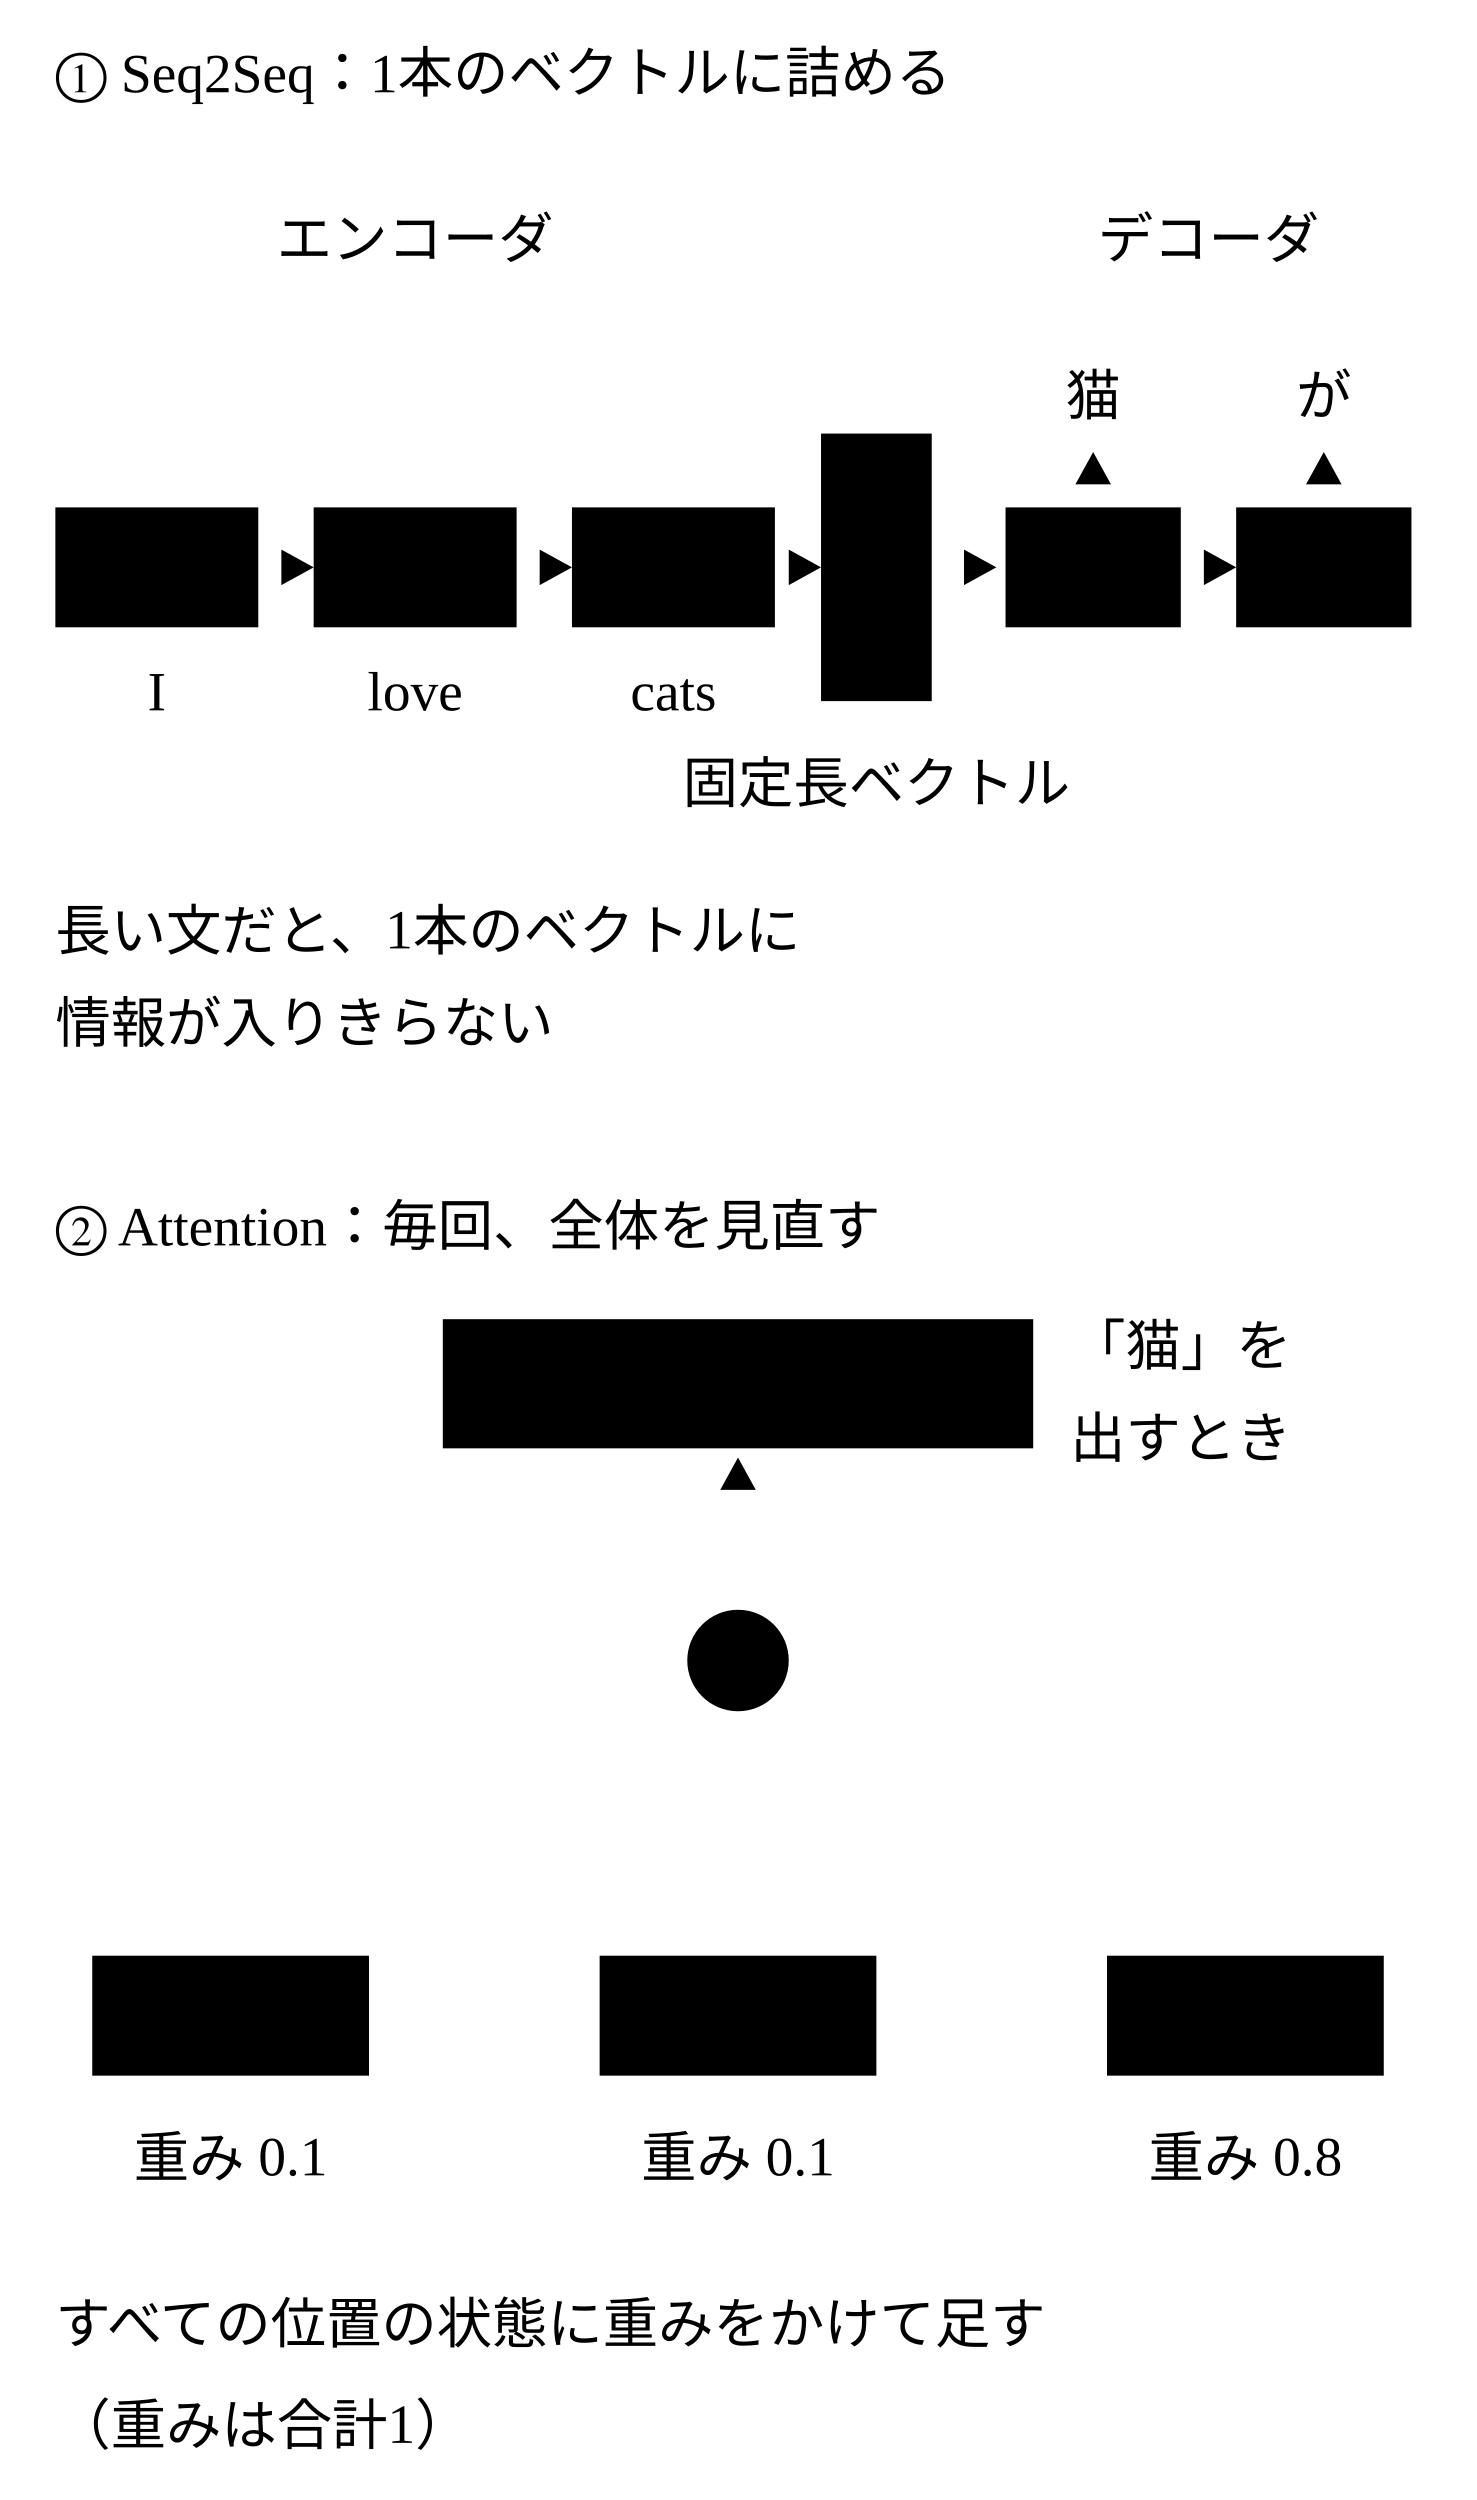
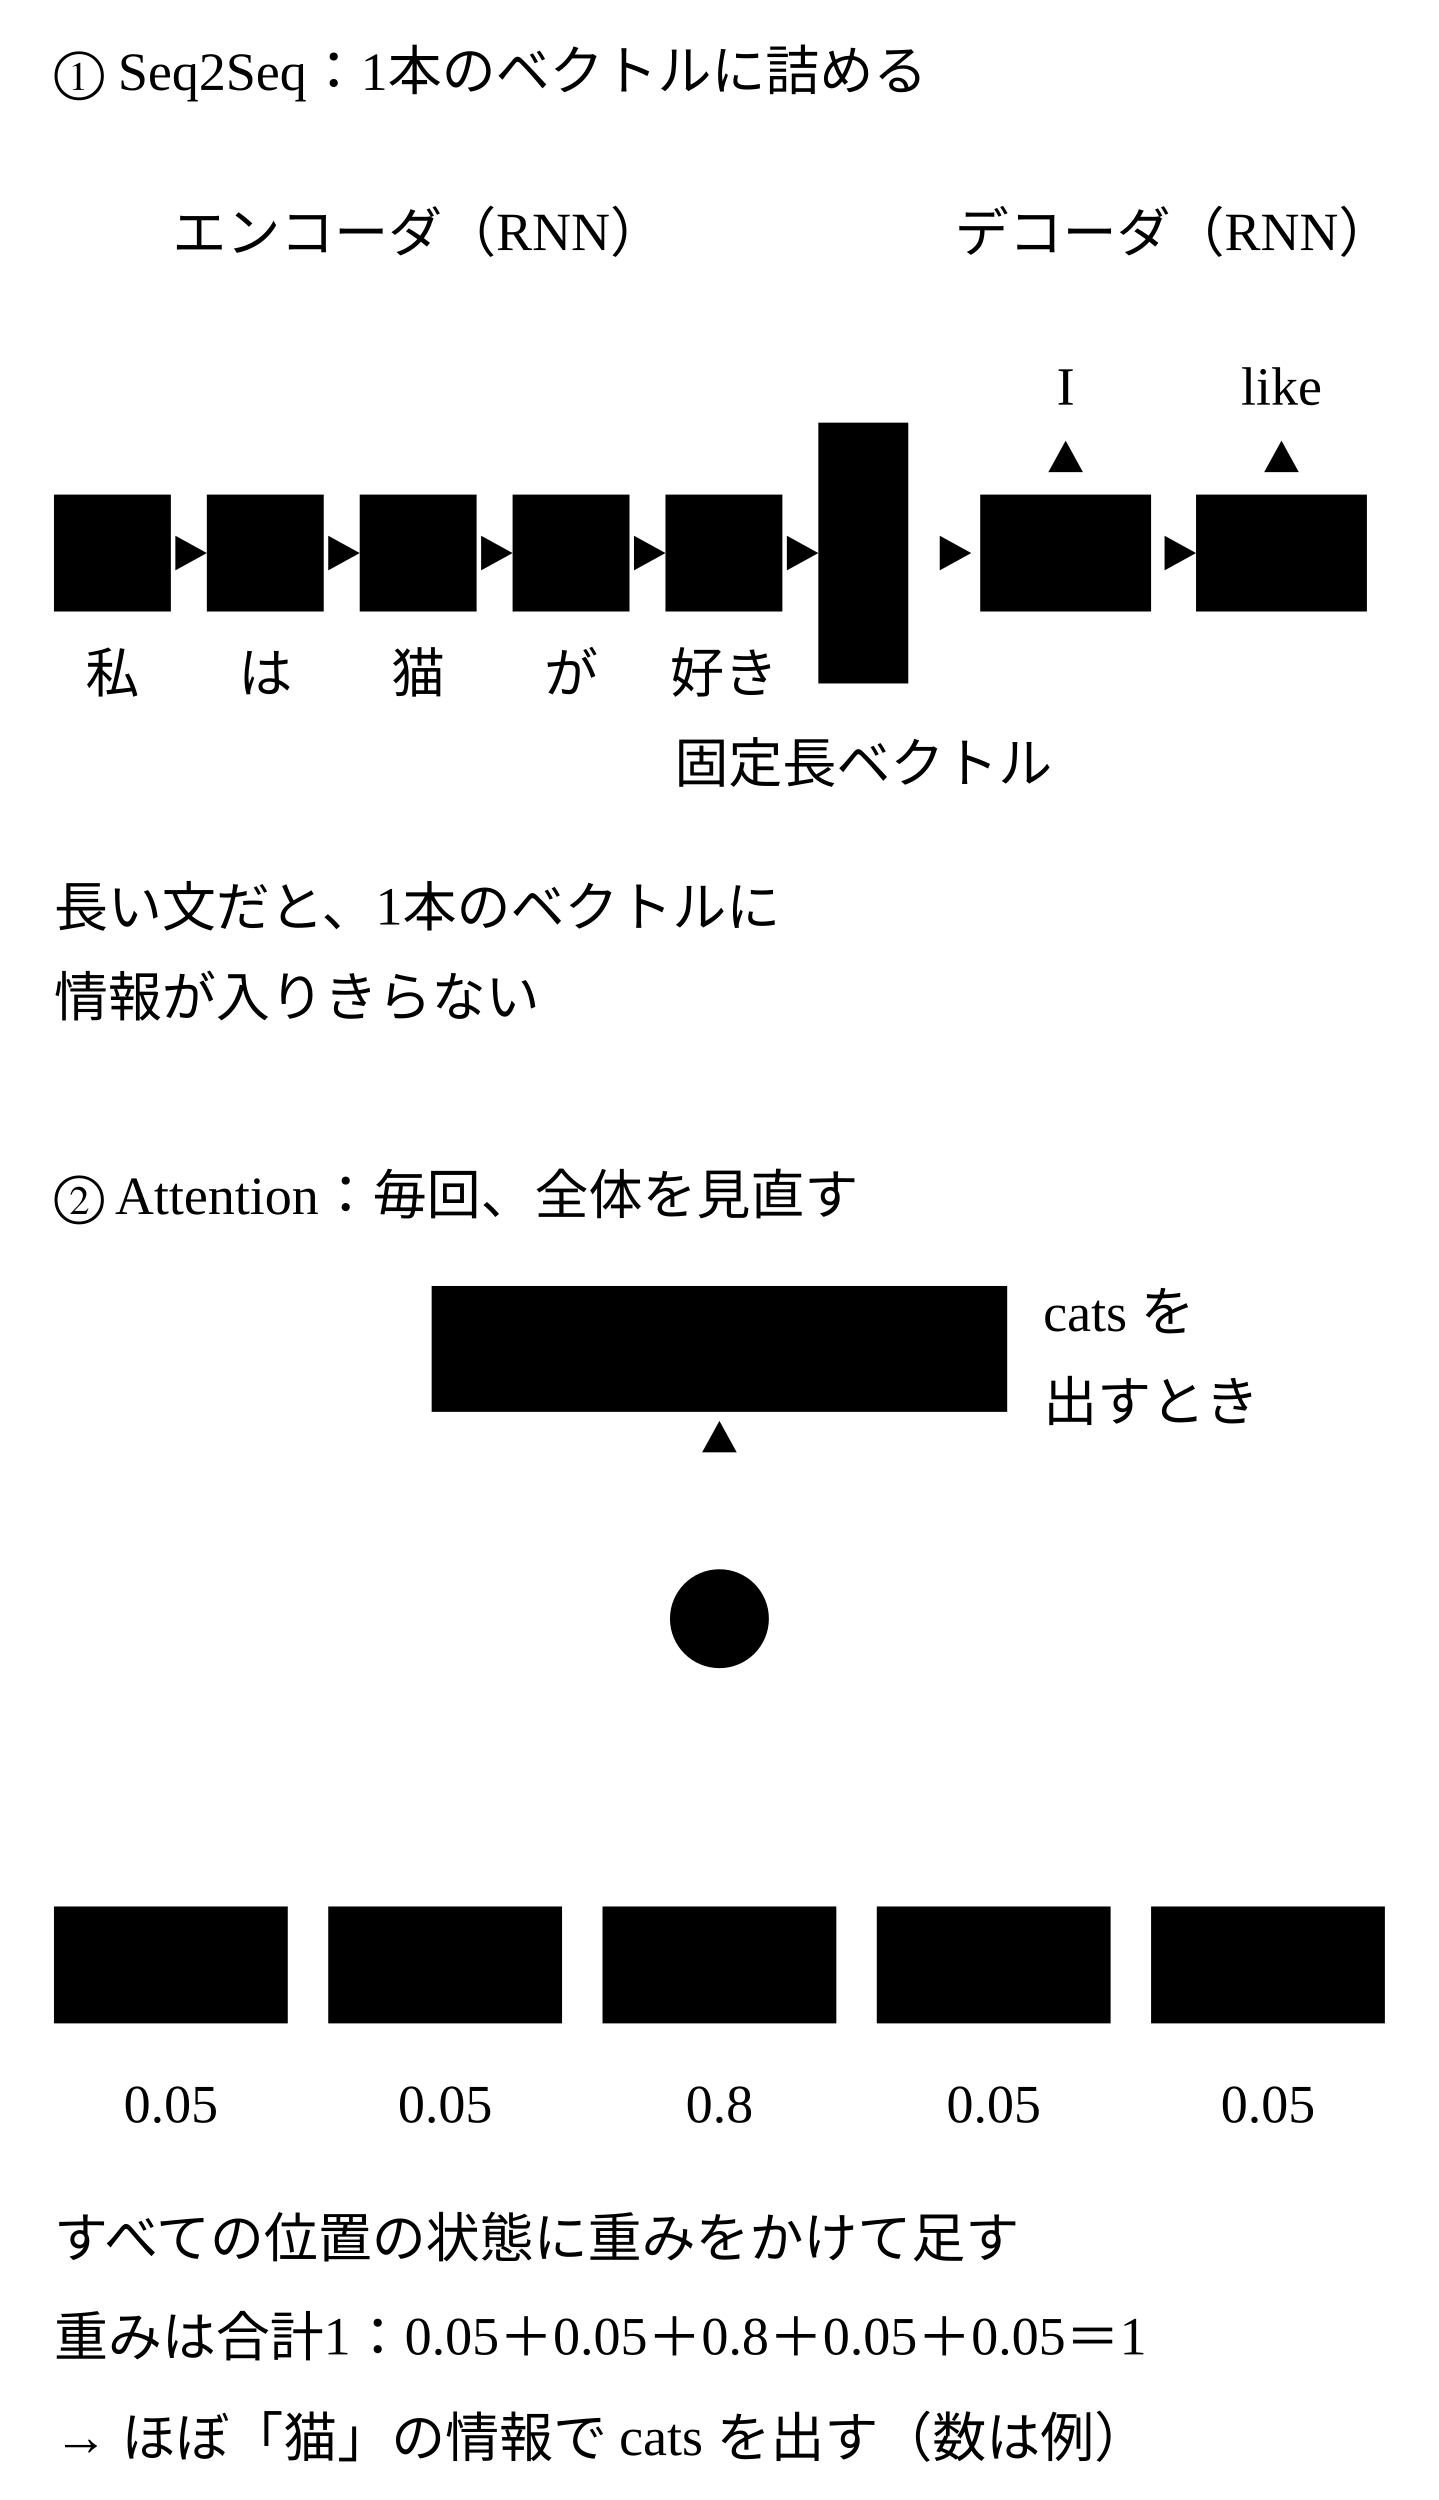
- <svg xmlns="http://www.w3.org/2000/svg" viewBox="0 0 320 542" role="img" aria-labelledby="fig-g-seq2seq-attention-t fig-g-seq2seq-attention-d">
+ <svg xmlns="http://www.w3.org/2000/svg" viewBox="0 0 320 556" role="img" aria-labelledby="fig-g-seq2seq-attention-t fig-g-seq2seq-attention-d">
  <text x="12" y="20" class="tb">① Seq2Seq：1本のベクトルに詰める</text>
-   <text x="90" y="56" class="tb" text-anchor="middle">エンコーダ</text>
-   <text x="262" y="56" class="tb" text-anchor="middle">デコーダ</text>
-   <rect x="12" y="110" width="44" height="26" class="fs sb" stroke-width="1.5" />
-   <text x="34" y="127.5" class="tm" text-anchor="middle">RNN</text>
-   <text x="34" y="154" class="tb" text-anchor="middle">I</text>
-   <rect x="68" y="110" width="44" height="26" class="fs sb" stroke-width="1.5" />
-   <text x="90" y="127.5" class="tm" text-anchor="middle">RNN</text>
-   <text x="90" y="154" class="tb" text-anchor="middle">love</text>
-   <line x1="56" y1="123" x2="68" y2="123" class="l w2" />
-   <polyline points="61,126.85 68,123 61,119.15" class="l w2" />
-   <rect x="124" y="110" width="44" height="26" class="fs sb" stroke-width="1.5" />
-   <text x="146" y="127.5" class="tm" text-anchor="middle">RNN</text>
-   <text x="146" y="154" class="tb" text-anchor="middle">cats</text>
-   <line x1="112" y1="123" x2="124" y2="123" class="l w2" />
-   <polyline points="117,126.85 124,123 117,119.15" class="l w2" />
-   <line x1="168" y1="123" x2="178" y2="123" class="l w2" />
-   <polyline points="171,126.85 178,123 171,119.15" class="l w2" />
-   <rect x="178" y="94" width="24" height="58" class="fas sa" stroke-width="1.5" />
-   <text x="190" y="174" class="tb ta" text-anchor="middle">固定長ベクトル</text>
+   <text x="93" y="56" class="tb" text-anchor="middle">エンコーダ（RNN）</text>
+   <text x="261" y="56" class="tb" text-anchor="middle">デコーダ（RNN）</text>
+   <rect x="12" y="110" width="26" height="26" class="fs sb" stroke-width="1.5" />
+   <text x="25" y="154" class="tb" text-anchor="middle">私</text>
+   <rect x="46" y="110" width="26" height="26" class="fs sb" stroke-width="1.5" />
+   <text x="59" y="154" class="tb" text-anchor="middle">は</text>
+   <line x1="38" y1="123" x2="46" y2="123" class="l w2" />
+   <polyline points="39,126.85 46,123 39,119.15" class="l w2" />
+   <rect x="80" y="110" width="26" height="26" class="fs sb" stroke-width="1.5" />
+   <text x="93" y="154" class="tb" text-anchor="middle">猫</text>
+   <line x1="72" y1="123" x2="80" y2="123" class="l w2" />
+   <polyline points="73,126.85 80,123 73,119.15" class="l w2" />
+   <rect x="114" y="110" width="26" height="26" class="fs sb" stroke-width="1.5" />
+   <text x="127" y="154" class="tb" text-anchor="middle">が</text>
+   <line x1="106" y1="123" x2="114" y2="123" class="l w2" />
+   <polyline points="107,126.85 114,123 107,119.15" class="l w2" />
+   <rect x="148" y="110" width="26" height="26" class="fs sb" stroke-width="1.5" />
+   <text x="161" y="154" class="tb" text-anchor="middle">好き</text>
+   <line x1="140" y1="123" x2="148" y2="123" class="l w2" />
+   <polyline points="141,126.85 148,123 141,119.15" class="l w2" />
+   <line x1="174" y1="123" x2="182" y2="123" class="l w2" />
+   <polyline points="175,126.85 182,123 175,119.15" class="l w2" />
+   <rect x="182" y="94" width="20" height="58" class="fas sa" stroke-width="1.5" />
+   <text x="192" y="174" class="tb ta" text-anchor="middle">固定長ベクトル</text>
  <line x1="202" y1="123" x2="216" y2="123" class="l w2" />
  <polyline points="209,126.85 216,123 209,119.15" class="l w2" />
  <rect x="218" y="110" width="38" height="26" class="fs sb" stroke-width="1.5" />
  <text x="237" y="127.5" class="tm" text-anchor="middle">RNN</text>
  <line x1="237" y1="110" x2="237" y2="98" class="l w2" />
  <polyline points="240.85,105 237,98 233.15,105" class="l w2" />
-   <text x="237" y="90" class="tb" text-anchor="middle">猫</text>
-   <rect x="268" y="110" width="38" height="26" class="fs sb" stroke-width="1.5" />
-   <text x="287" y="127.5" class="tm" text-anchor="middle">RNN</text>
-   <line x1="287" y1="110" x2="287" y2="98" class="l w2" />
-   <polyline points="290.85,105 287,98 283.15,105" class="l w2" />
-   <text x="287" y="90" class="tb" text-anchor="middle">が</text>
-   <line x1="256" y1="123" x2="268" y2="123" class="l w2" />
-   <polyline points="261,126.85 268,123 261,119.15" class="l w2" />
+   <text x="237" y="90" class="tb" text-anchor="middle">I</text>
+   <rect x="266" y="110" width="38" height="26" class="fs sb" stroke-width="1.5" />
+   <text x="285" y="127.5" class="tm" text-anchor="middle">RNN</text>
+   <line x1="285" y1="110" x2="285" y2="98" class="l w2" />
+   <polyline points="288.85,105 285,98 281.15,105" class="l w2" />
+   <text x="285" y="90" class="tb" text-anchor="middle">like</text>
+   <line x1="256" y1="123" x2="266" y2="123" class="l w2" />
+   <polyline points="259,126.85 266,123 259,119.15" class="l w2" />
  <text x="12" y="206" class="tb twn">長い文だと、1本のベクトルに</text>
  <text x="12" y="226" class="tb twn">情報が入りきらない</text>
  <line x1="12" y1="246" x2="308" y2="246" class="l sb w1" />
  <text x="12" y="270" class="tb">② Attention：毎回、全体を見直す</text>
  <rect x="96" y="286" width="128" height="28" class="fs sb" stroke-width="1.5" />
  <text x="160" y="304.5" text-anchor="middle">デコーダ</text>
-   <text x="232" y="296" class="tb">「猫」を</text>
+   <text x="232" y="296" class="tb">cats を</text>
  <text x="232" y="316" class="tb">出すとき</text>
  <circle cx="160" cy="360" r="11" class="fas sa" />
  <line x1="154" y1="360" x2="166" y2="360" class="l sa w2" />
  <line x1="160" y1="354" x2="160" y2="366" class="l sa w2" />
  <line x1="160" y1="349" x2="160" y2="316" class="l w2" />
  <polyline points="163.85,323 160,316 156.15,323" class="l w2" />
-   <line x1="150.1" y1="371" x2="50" y2="424" class="l sm w1" />
-   <rect x="20" y="424" width="60" height="26" class="fs sb" stroke-width="1.5" />
-   <text x="50" y="441.5" text-anchor="middle">I</text>
-   <text x="50" y="472" class="tm" text-anchor="middle">重み 0.1</text>
-   <line x1="160" y1="371" x2="160" y2="424" class="l sm w1" />
-   <rect x="130" y="424" width="60" height="26" class="fs sb" stroke-width="1.5" />
-   <text x="160" y="441.5" text-anchor="middle">love</text>
-   <text x="160" y="472" class="tm" text-anchor="middle">重み 0.1</text>
-   <line x1="169.9" y1="371" x2="270" y2="424" class="l sa w3" />
-   <rect x="240" y="424" width="60" height="26" class="fas sa" stroke-width="1.5" />
-   <text x="270" y="441.5" class="tb" text-anchor="middle">cats</text>
-   <text x="270" y="472" class="tb ta" text-anchor="middle">重み 0.8</text>
-   <text x="12" y="508" class="tb">すべての位置の状態に重みをかけて足す</text>
-   <text x="12" y="530" class="tm">（重みは合計1）</text>
+   <line x1="150.3" y1="365.1" x2="38" y2="424" class="l sm w1" />
+   <rect x="12" y="424" width="52" height="26" class="fs sb" stroke-width="1.5" />
+   <text x="38" y="441.5" text-anchor="middle">私</text>
+   <text x="38" y="472" class="tm" text-anchor="middle">0.05</text>
+   <line x1="152.4" y1="368.0" x2="99" y2="424" class="l sm w1" />
+   <rect x="73" y="424" width="52" height="26" class="fs sb" stroke-width="1.5" />
+   <text x="99" y="441.5" text-anchor="middle">は</text>
+   <text x="99" y="472" class="tm" text-anchor="middle">0.05</text>
+   <line x1="160.0" y1="371.0" x2="160" y2="424" class="l sa w3" />
+   <rect x="134" y="424" width="52" height="26" class="fas sa" stroke-width="1.5" />
+   <text x="160" y="441.5" class="tb" text-anchor="middle">猫</text>
+   <text x="160" y="472" class="tb ta" text-anchor="middle">0.8</text>
+   <line x1="167.6" y1="368.0" x2="221" y2="424" class="l sm w1" />
+   <rect x="195" y="424" width="52" height="26" class="fs sb" stroke-width="1.5" />
+   <text x="221" y="441.5" text-anchor="middle">が</text>
+   <text x="221" y="472" class="tm" text-anchor="middle">0.05</text>
+   <line x1="169.7" y1="365.1" x2="282" y2="424" class="l sm w1" />
+   <rect x="256" y="424" width="52" height="26" class="fs sb" stroke-width="1.5" />
+   <text x="282" y="441.5" text-anchor="middle">好き</text>
+   <text x="282" y="472" class="tm" text-anchor="middle">0.05</text>
+   <text x="12" y="502" class="tb">すべての位置の状態に重みをかけて足す</text>
+   <text x="12" y="524" class="tm">重みは合計1：0.05＋0.05＋0.8＋0.05＋0.05＝1</text>
+   <text x="12" y="546" class="tm">→ ほぼ「猫」の情報で cats を出す（数は例）</text>
</svg>
